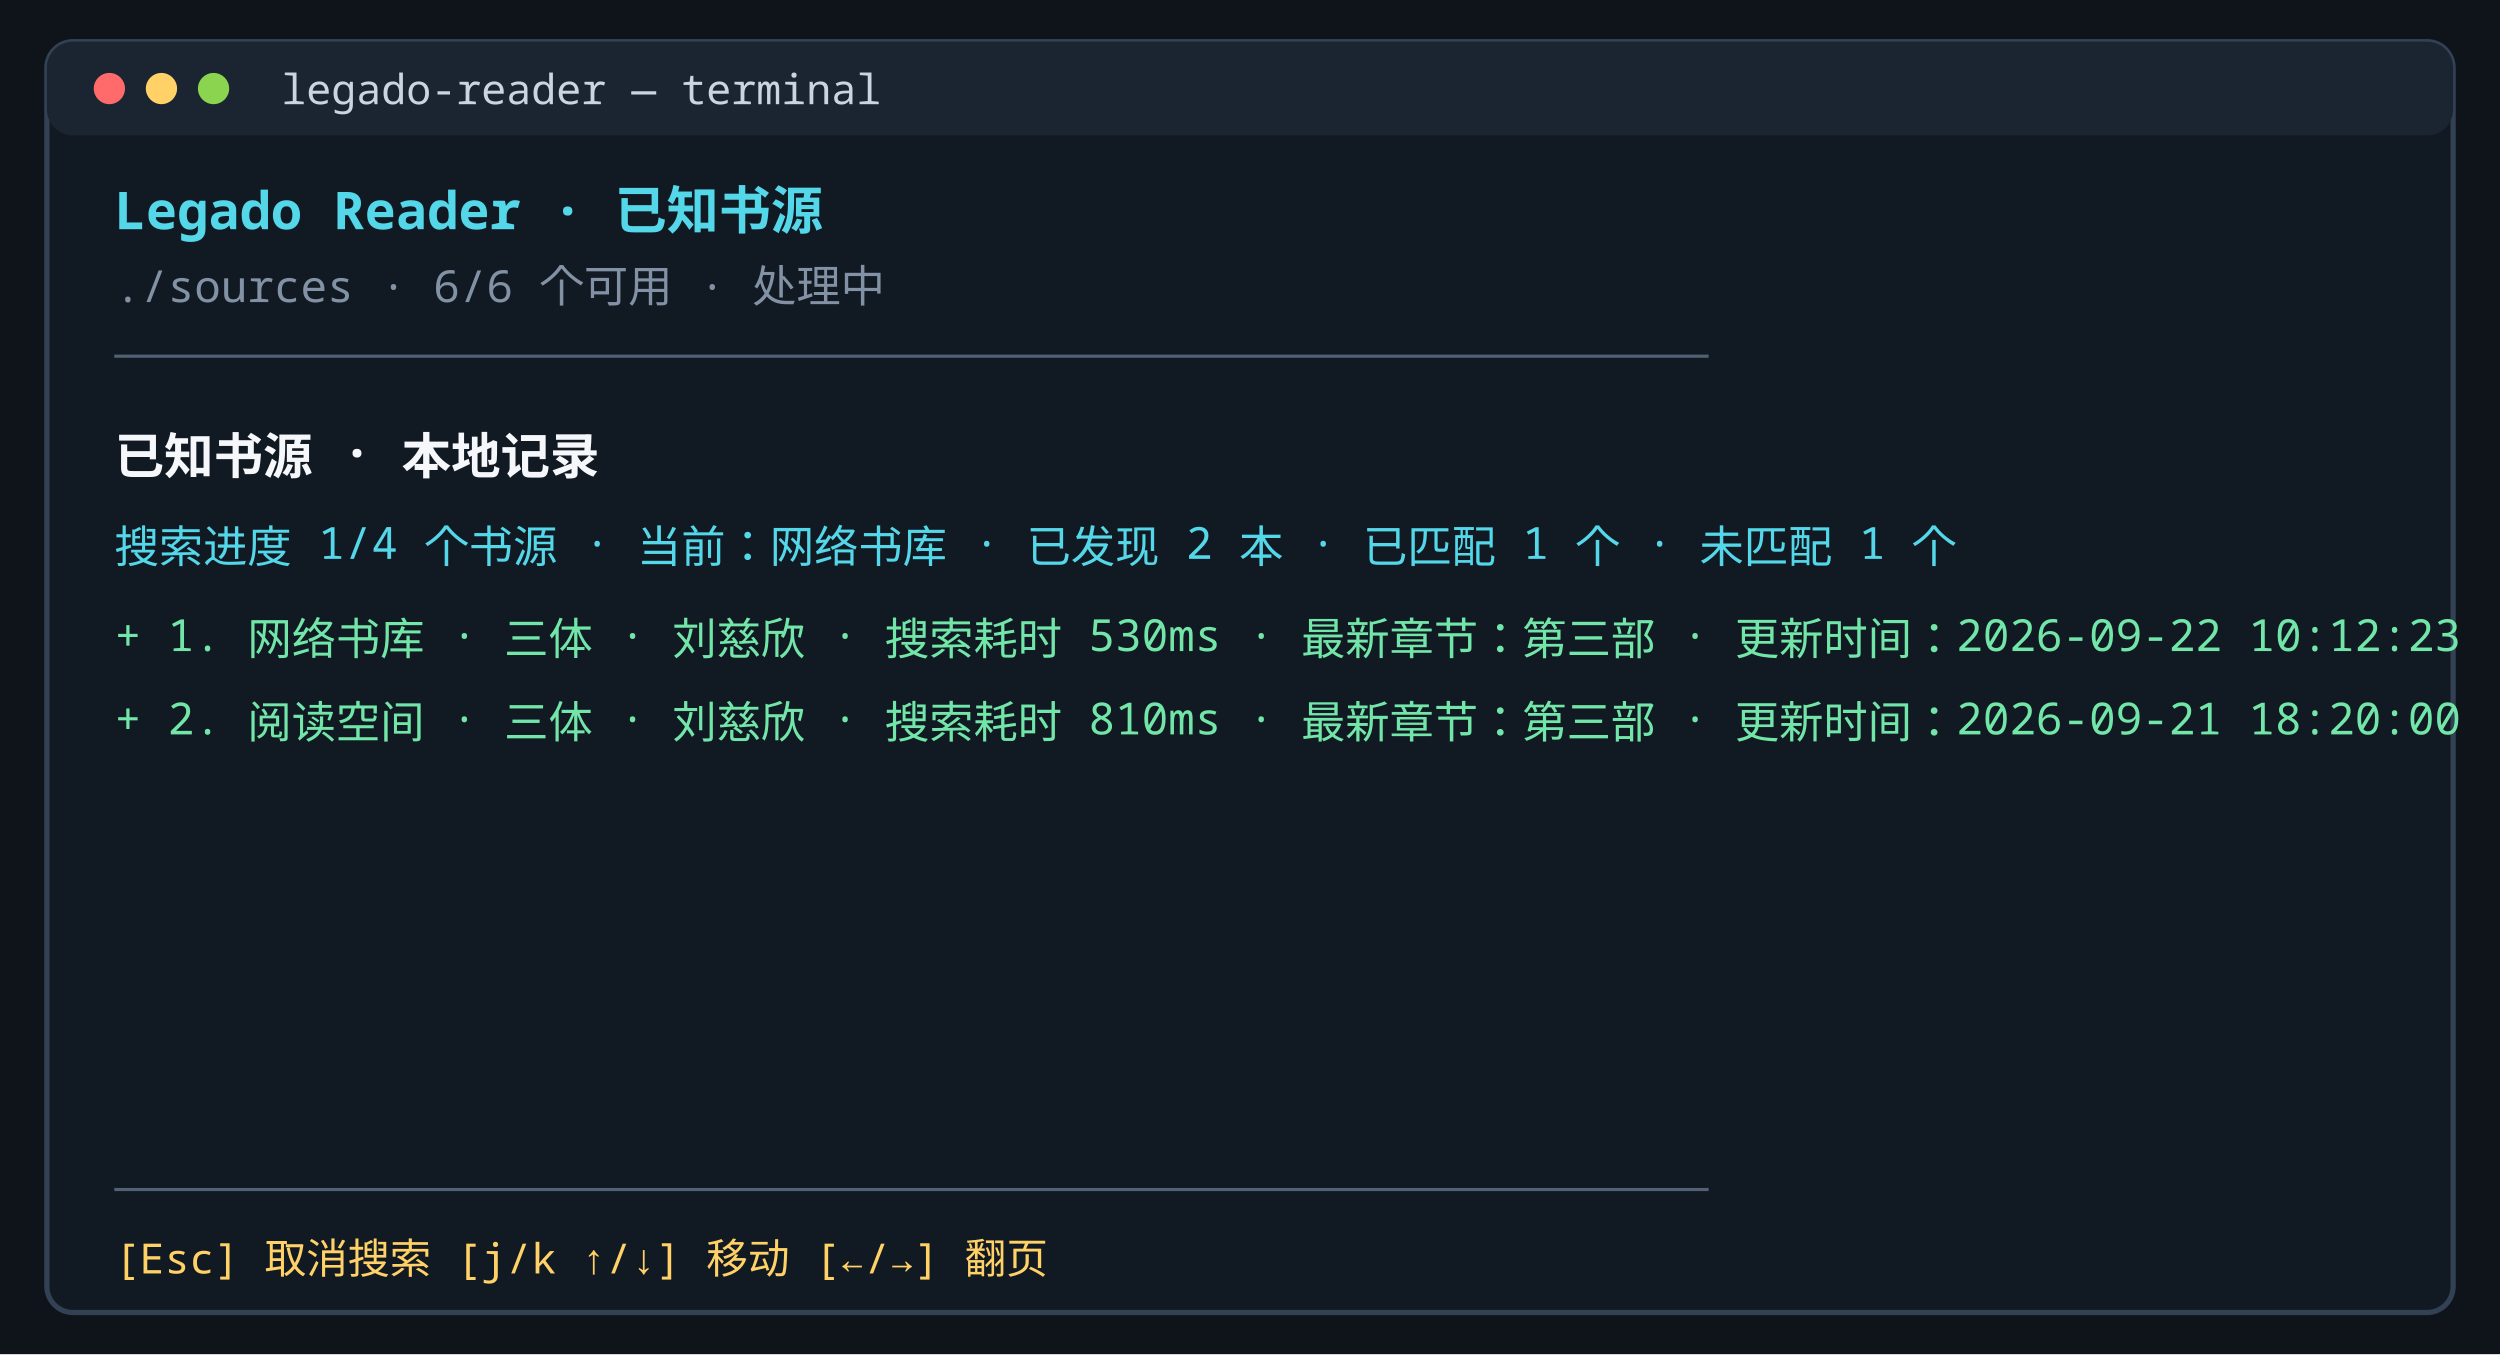
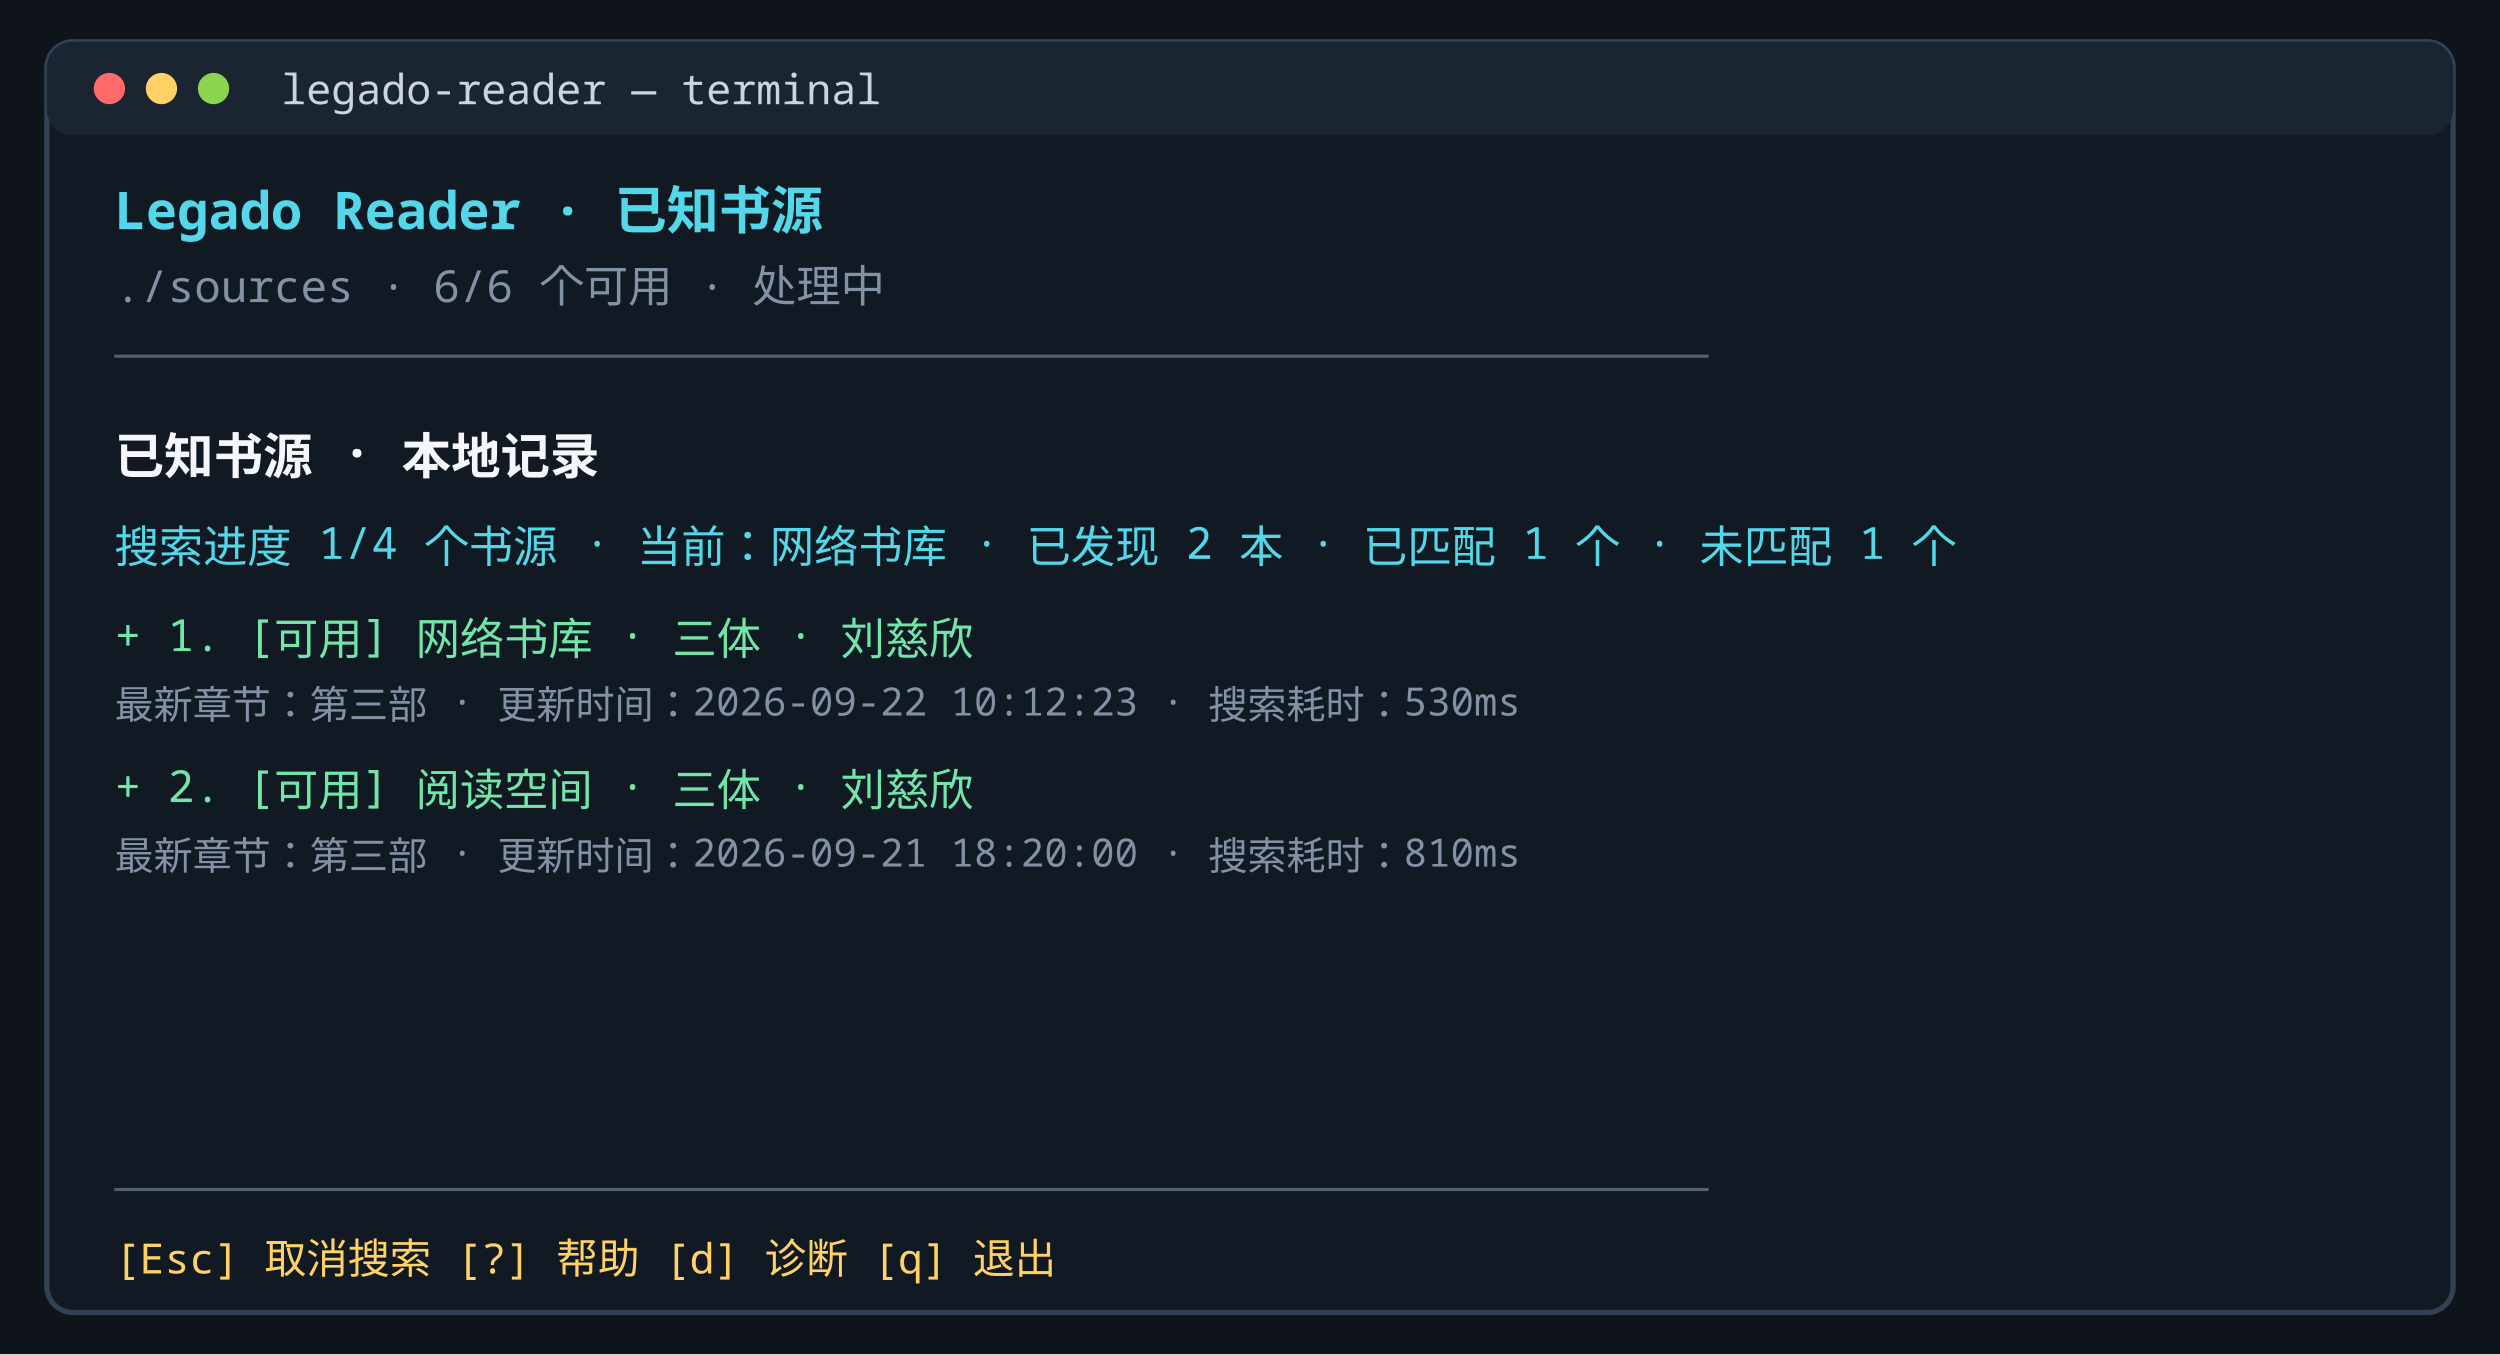
<svg xmlns="http://www.w3.org/2000/svg" width="960" height="520" viewBox="0 0 960 520" role="img" aria-labelledby="title desc">
  <rect width="960" height="520" fill="#0f141a" />
  <rect x="18" y="16" width="924" height="488" rx="10" fill="#111923" stroke="#334155" stroke-width="2" />
  <rect x="18" y="16" width="924" height="36" rx="10" fill="#1a2531" />
  <circle cx="42" cy="34" r="6" fill="#ff6b6b" />
  <circle cx="62" cy="34" r="6" fill="#ffd166" />
  <circle cx="82" cy="34" r="6" fill="#8bd450" />
  <text x="108" y="40" fill="#cbd5e1" font-family="SFMono-Regular,Menlo,Consolas,'Noto Sans Mono',monospace" font-size="16">legado-reader — terminal</text>
  <text x="44" y="88" fill="#54d7e8" font-family="SFMono-Regular,Menlo,Consolas,'Noto Sans Mono',monospace" font-size="20" font-weight="700">Legado Reader  ·  已知书源</text>
  <text x="44" y="116" fill="#8291a4" font-family="SFMono-Regular,Menlo,Consolas,'Noto Sans Mono',monospace" font-size="17">./sources · 6/6 个可用 · 处理中</text>
  <text x="44" y="143" fill="#526274" font-family="SFMono-Regular,Menlo,Consolas,'Noto Sans Mono',monospace" font-size="17">────────────────────────────────────────────────────────────</text>
  <text x="44" y="182" fill="#f5f7fa" font-family="SFMono-Regular,Menlo,Consolas,'Noto Sans Mono',monospace" font-size="19" font-weight="700">已知书源 · 本地记录</text>
  <text x="44" y="216" fill="#54d7e8" font-family="SFMono-Regular,Menlo,Consolas,'Noto Sans Mono',monospace" font-size="17">搜索进度 1/4 个书源 · 当前：网络书库 · 已发现 2 本 · 已匹配 1 个 · 未匹配 1 个</text>
-   <text x="44" y="250" fill="#72e6a8" font-family="SFMono-Regular,Menlo,Consolas,'Noto Sans Mono',monospace" font-size="17">+ 1. 网络书库 · 三体 · 刘慈欣 · 搜索耗时 530ms · 最新章节：第三部 · 更新时间：2026-09-22 10:12:23</text>
-   <text x="44" y="282" fill="#72e6a8" font-family="SFMono-Regular,Menlo,Consolas,'Noto Sans Mono',monospace" font-size="17">+ 2. 阅读空间 · 三体 · 刘慈欣 · 搜索耗时 810ms · 最新章节：第三部 · 更新时间：2026-09-21 18:20:00</text>
+   <text x="44" y="250" fill="#72e6a8" font-family="SFMono-Regular,Menlo,Consolas,'Noto Sans Mono',monospace" font-size="17">+ 1. [可用] 网络书库 · 三体 · 刘慈欣</text>
+   <text x="44" y="276" fill="#8291a4" font-family="SFMono-Regular,Menlo,Consolas,'Noto Sans Mono',monospace" font-size="15">     最新章节：第三部 · 更新时间：2026-09-22 10:12:23 · 搜索耗时：530ms</text>
+   <text x="44" y="308" fill="#72e6a8" font-family="SFMono-Regular,Menlo,Consolas,'Noto Sans Mono',monospace" font-size="17">+ 2. [可用] 阅读空间 · 三体 · 刘慈欣</text>
+   <text x="44" y="334" fill="#8291a4" font-family="SFMono-Regular,Menlo,Consolas,'Noto Sans Mono',monospace" font-size="15">     最新章节：第三部 · 更新时间：2026-09-21 18:20:00 · 搜索耗时：810ms</text>
  <text x="44" y="463" fill="#526274" font-family="SFMono-Regular,Menlo,Consolas,'Noto Sans Mono',monospace" font-size="17">────────────────────────────────────────────────────────────</text>
-   <text x="44" y="489" fill="#ffd166" font-family="SFMono-Regular,Menlo,Consolas,'Noto Sans Mono',monospace" font-size="16">[Esc] 取消搜索  [j/k ↑/↓] 移动  [←/→] 翻页</text>
+   <text x="44" y="489" fill="#ffd166" font-family="SFMono-Regular,Menlo,Consolas,'Noto Sans Mono',monospace" font-size="16">[Esc] 取消搜索  [?] 帮助  [d] 诊断  [q] 退出</text>
</svg>
